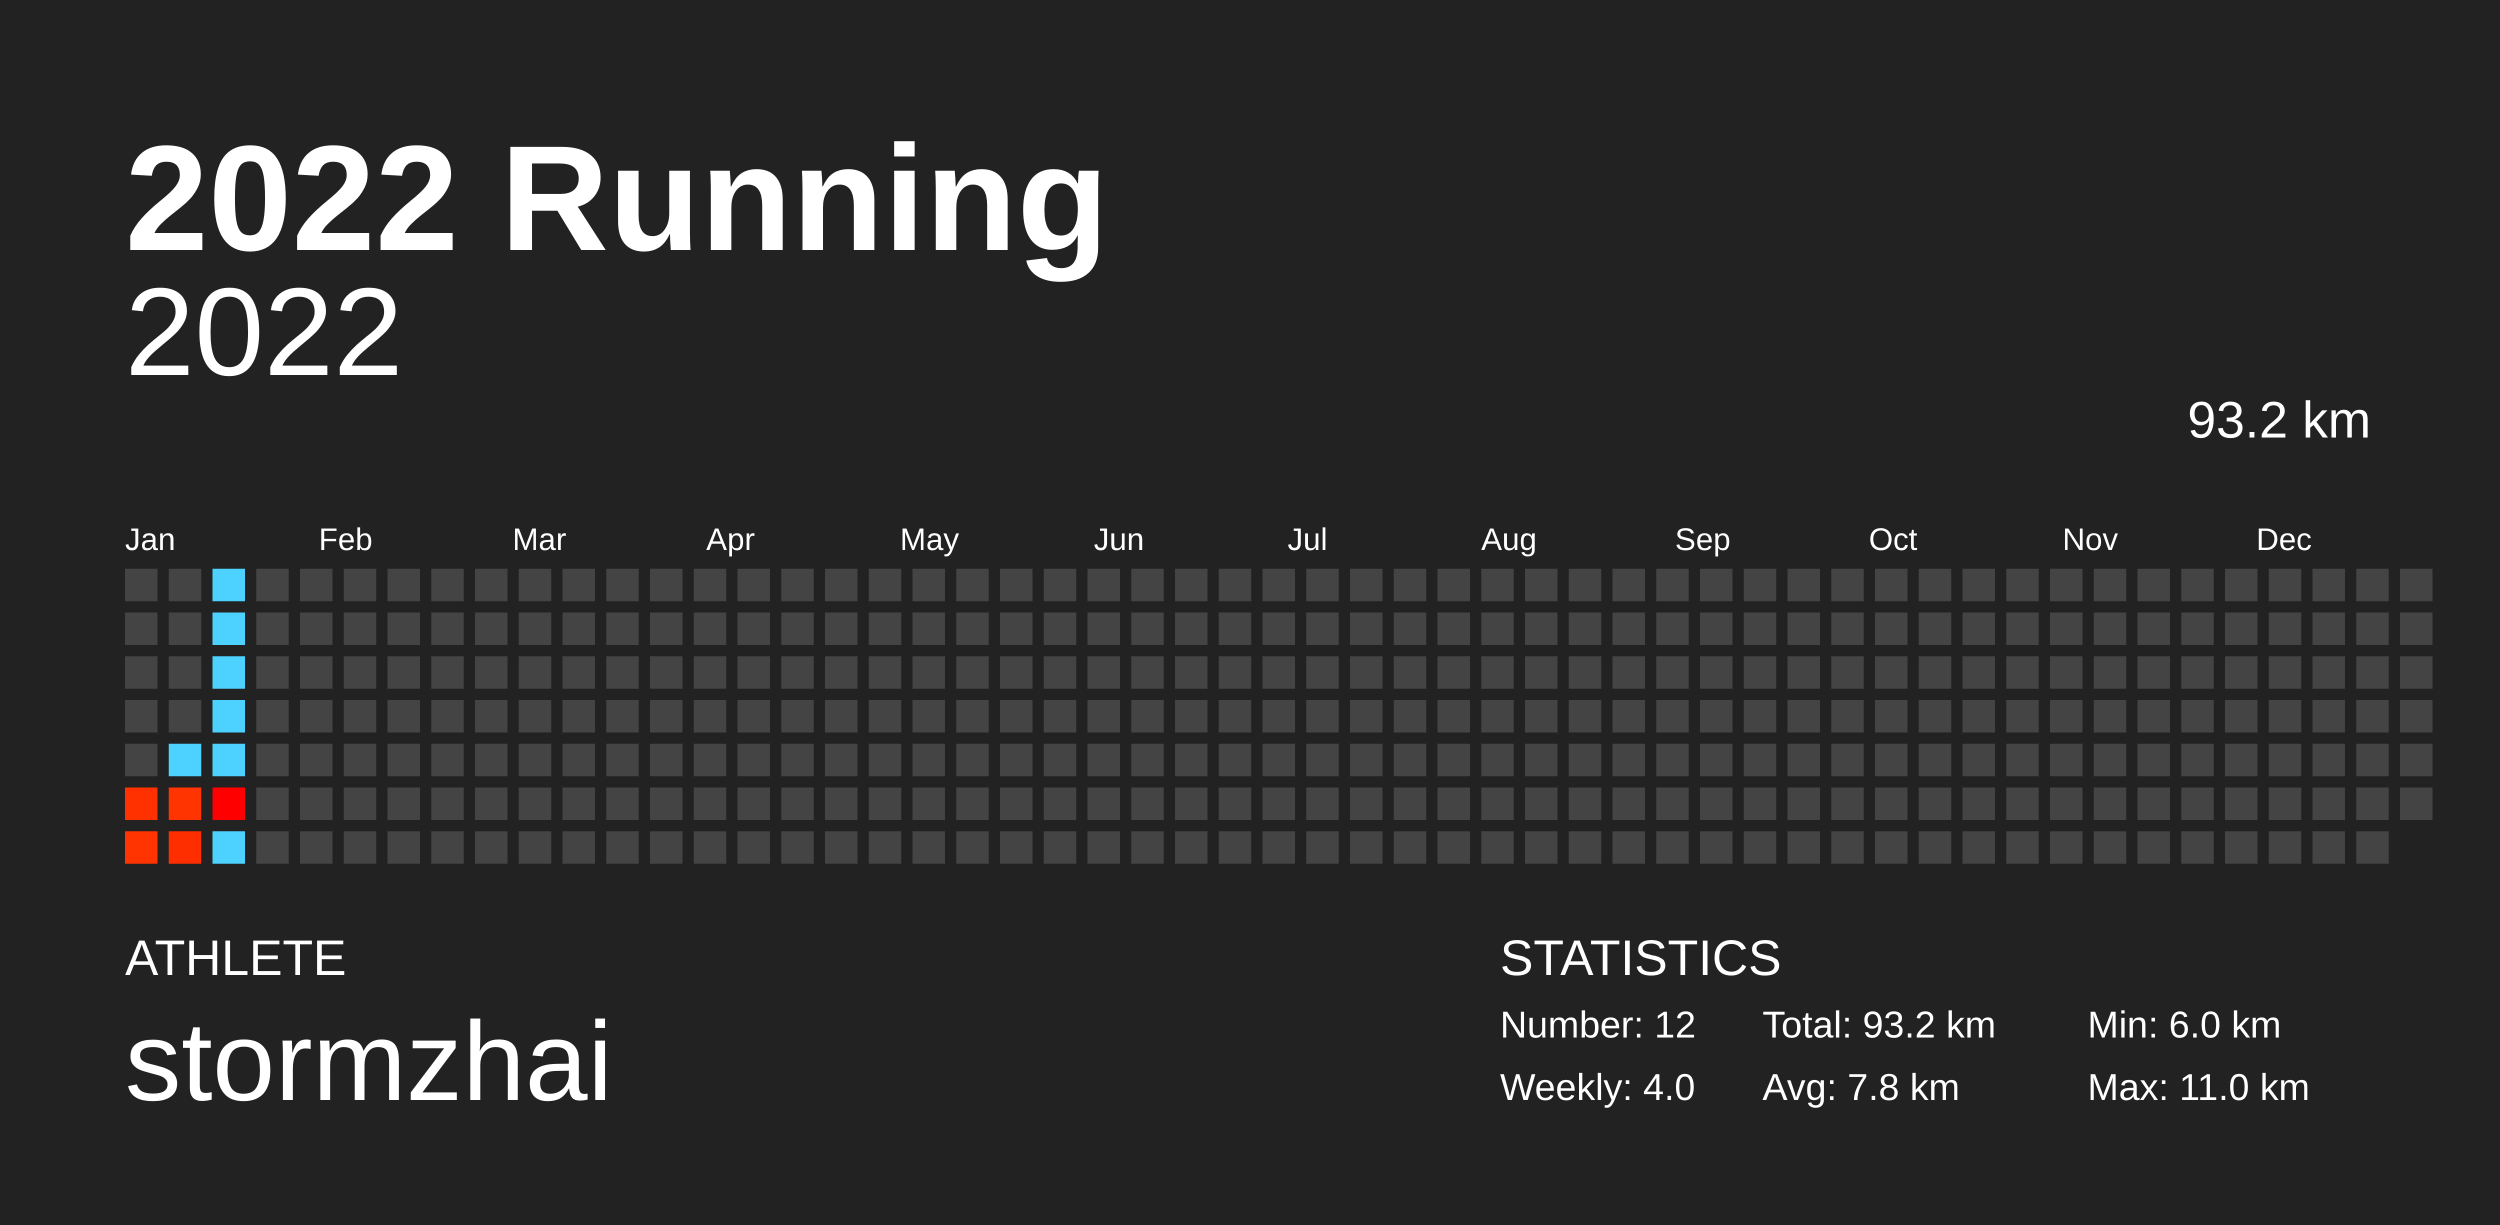
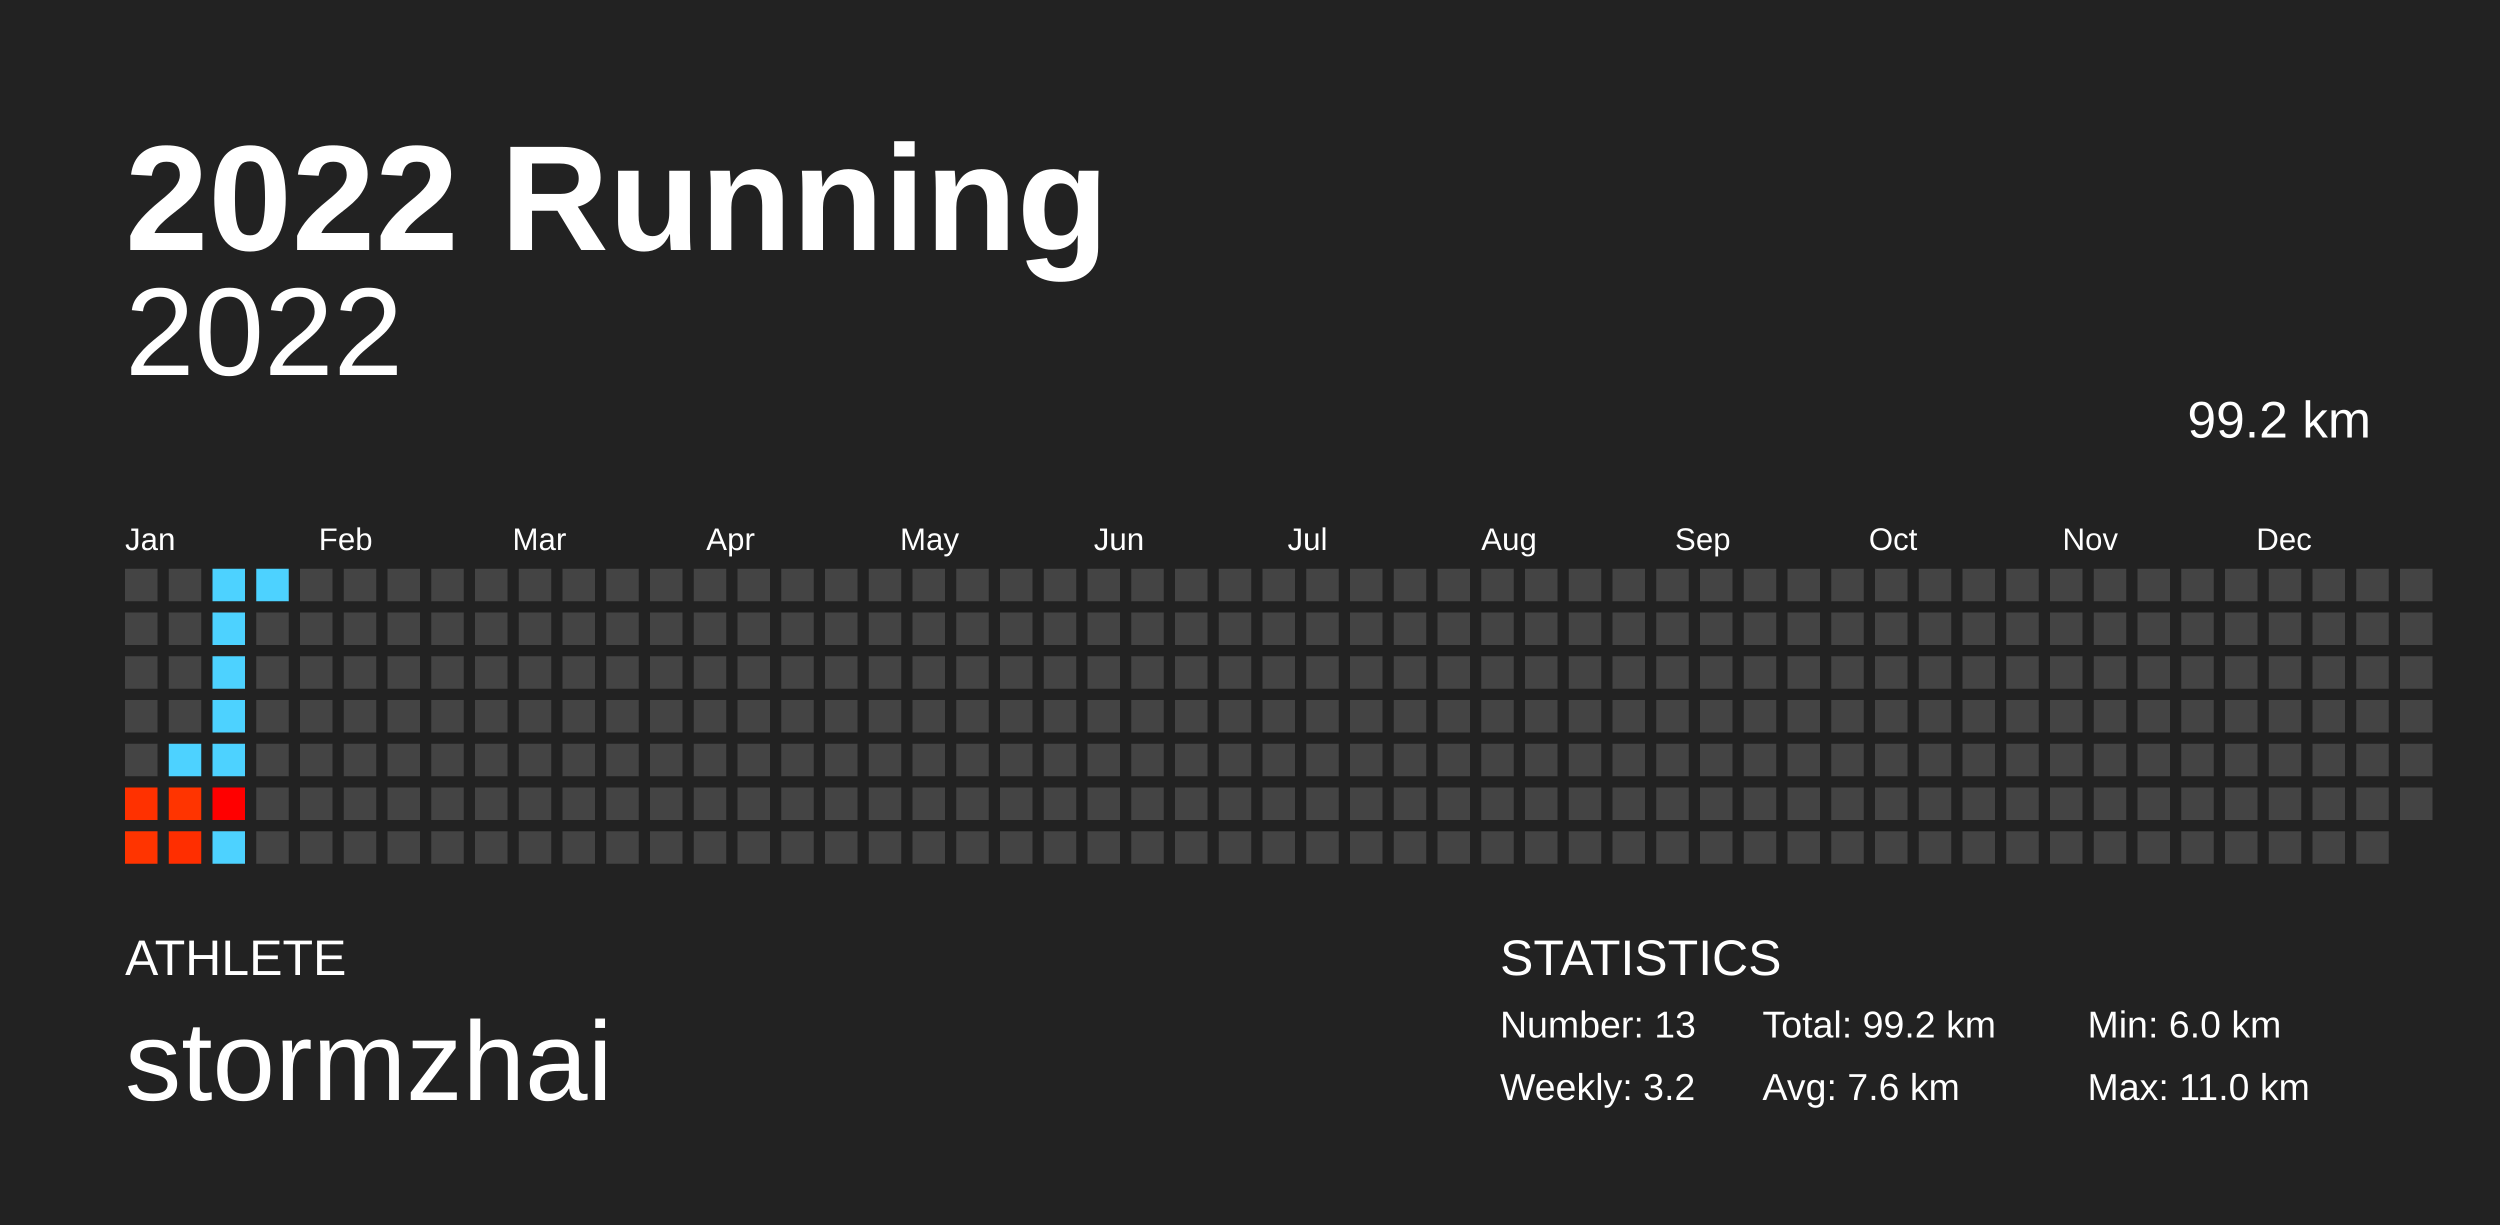
<svg xmlns="http://www.w3.org/2000/svg" baseProfile="full" height="98mm" version="1.1" viewBox="0,0,200,98" width="200mm">
  <defs />
  <rect fill="#222222" height="98" width="200" x="0" y="0" />
  <text fill="#FFFFFF" style="font-size:12px; font-family:Arial; font-weight:bold;" x="10" y="20">2022 Running</text>
  <text fill="#FFFFFF" style="font-size:4px; font-family:Arial" x="10" y="78">ATHLETE</text>
  <text fill="#FFFFFF" style="font-size:9px; font-family:Arial" x="10" y="88">stormzhai</text>
  <text fill="#FFFFFF" style="font-size:4px; font-family:Arial" x="120" y="78">STATISTICS</text>
-   <text fill="#FFFFFF" style="font-size:3px; font-family:Arial" x="120" y="83">Number: 12</text>
-   <text fill="#FFFFFF" style="font-size:3px; font-family:Arial" x="120" y="88">Weekly: 4.0</text>
-   <text fill="#FFFFFF" style="font-size:3px; font-family:Arial" x="141" y="83">Total: 93.2 km</text>
-   <text fill="#FFFFFF" style="font-size:3px; font-family:Arial" x="141" y="88">Avg: 7.8 km</text>
+   <text fill="#FFFFFF" style="font-size:3px; font-family:Arial" x="120" y="83">Number: 13</text>
+   <text fill="#FFFFFF" style="font-size:3px; font-family:Arial" x="120" y="88">Weekly: 3.2</text>
+   <text fill="#FFFFFF" style="font-size:3px; font-family:Arial" x="141" y="83">Total: 99.2 km</text>
+   <text fill="#FFFFFF" style="font-size:3px; font-family:Arial" x="141" y="88">Avg: 7.6 km</text>
  <text fill="#FFFFFF" style="font-size:3px; font-family:Arial" x="167" y="83">Min: 6.0 km</text>
  <text fill="#FFFFFF" style="font-size:3px; font-family:Arial" x="167" y="88">Max: 11.0 km</text>
  <text alignment-baseline="hanging" fill="#FFFFFF" style="font-size:10.0px; font-family:Arial;" x="10" y="30">2022</text>
-   <text alignment-baseline="hanging" fill="#FFFFFF" style="font-size:4.125px; font-family:Arial;" x="175" y="35">93.2 km</text>
+   <text alignment-baseline="hanging" fill="#FFFFFF" style="font-size:4.125px; font-family:Arial;" x="175" y="35">99.2 km</text>
  <text fill="#FFFFFF" style="font-size:2.5px; font-family:Arial" x="10.0" y="44">Jan</text>
  <text fill="#FFFFFF" style="font-size:2.5px; font-family:Arial" x="25.5" y="44">Feb</text>
  <text fill="#FFFFFF" style="font-size:2.5px; font-family:Arial" x="41.0" y="44">Mar</text>
  <text fill="#FFFFFF" style="font-size:2.5px; font-family:Arial" x="56.5" y="44">Apr</text>
  <text fill="#FFFFFF" style="font-size:2.5px; font-family:Arial" x="72.0" y="44">May</text>
  <text fill="#FFFFFF" style="font-size:2.5px; font-family:Arial" x="87.5" y="44">Jun</text>
  <text fill="#FFFFFF" style="font-size:2.5px; font-family:Arial" x="103.0" y="44">Jul</text>
  <text fill="#FFFFFF" style="font-size:2.5px; font-family:Arial" x="118.5" y="44">Aug</text>
  <text fill="#FFFFFF" style="font-size:2.5px; font-family:Arial" x="134.0" y="44">Sep</text>
  <text fill="#FFFFFF" style="font-size:2.5px; font-family:Arial" x="149.5" y="44">Oct</text>
  <text fill="#FFFFFF" style="font-size:2.5px; font-family:Arial" x="165.0" y="44">Nov</text>
  <text fill="#FFFFFF" style="font-size:2.5px; font-family:Arial" x="180.5" y="44">Dec</text>
  <rect fill="#444444" height="2.6" width="2.6" x="10.0" y="45.5" />
  <rect fill="#444444" height="2.6" width="2.6" x="10.0" y="49.0" />
  <rect fill="#444444" height="2.6" width="2.6" x="10.0" y="52.5" />
  <rect fill="#444444" height="2.6" width="2.6" x="10.0" y="56.0" />
  <rect fill="#444444" height="2.6" width="2.6" x="10.0" y="59.5" />
  <rect fill="#ff3100" height="2.6" width="2.6" x="10.0" y="63.0" />
  <rect fill="#ff3400" height="2.6" width="2.6" x="10.0" y="66.5" />
  <rect fill="#444444" height="2.6" width="2.6" x="13.5" y="45.5" />
  <rect fill="#444444" height="2.6" width="2.6" x="13.5" y="49.0" />
  <rect fill="#444444" height="2.6" width="2.6" x="13.5" y="52.5" />
  <rect fill="#444444" height="2.6" width="2.6" x="13.5" y="56.0" />
  <rect fill="#4dd2ff" height="2.6" width="2.6" x="13.5" y="59.5" />
  <rect fill="#ff3400" height="2.6" width="2.6" x="13.5" y="63.0" />
  <rect fill="#ff2e00" height="2.6" width="2.6" x="13.5" y="66.5" />
  <rect fill="#4dd2ff" height="2.6" width="2.6" x="17.0" y="45.5" />
  <rect fill="#4dd2ff" height="2.6" width="2.6" x="17.0" y="49.0" />
  <rect fill="#4dd2ff" height="2.6" width="2.6" x="17.0" y="52.5" />
  <rect fill="#4dd2ff" height="2.6" width="2.6" x="17.0" y="56.0" />
  <rect fill="#4dd2ff" height="2.6" width="2.6" x="17.0" y="59.5" />
  <rect fill="#ff0000" height="2.6" width="2.6" x="17.0" y="63.0" />
  <rect fill="#4dd2ff" height="2.6" width="2.6" x="17.0" y="66.5" />
-   <rect fill="#444444" height="2.6" width="2.6" x="20.5" y="45.5" />
+   <rect fill="#4dd2ff" height="2.6" width="2.6" x="20.5" y="45.5" />
  <rect fill="#444444" height="2.6" width="2.6" x="20.5" y="49.0" />
  <rect fill="#444444" height="2.6" width="2.6" x="20.5" y="52.5" />
  <rect fill="#444444" height="2.6" width="2.6" x="20.5" y="56.0" />
  <rect fill="#444444" height="2.6" width="2.6" x="20.5" y="59.5" />
  <rect fill="#444444" height="2.6" width="2.6" x="20.5" y="63.0" />
  <rect fill="#444444" height="2.6" width="2.6" x="20.5" y="66.5" />
  <rect fill="#444444" height="2.6" width="2.6" x="24.0" y="45.5" />
  <rect fill="#444444" height="2.6" width="2.6" x="24.0" y="49.0" />
  <rect fill="#444444" height="2.6" width="2.6" x="24.0" y="52.5" />
  <rect fill="#444444" height="2.6" width="2.6" x="24.0" y="56.0" />
  <rect fill="#444444" height="2.6" width="2.6" x="24.0" y="59.5" />
  <rect fill="#444444" height="2.6" width="2.6" x="24.0" y="63.0" />
  <rect fill="#444444" height="2.6" width="2.6" x="24.0" y="66.5" />
  <rect fill="#444444" height="2.6" width="2.6" x="27.5" y="45.5" />
  <rect fill="#444444" height="2.6" width="2.6" x="27.5" y="49.0" />
  <rect fill="#444444" height="2.6" width="2.6" x="27.5" y="52.5" />
  <rect fill="#444444" height="2.6" width="2.6" x="27.5" y="56.0" />
  <rect fill="#444444" height="2.6" width="2.6" x="27.5" y="59.5" />
  <rect fill="#444444" height="2.6" width="2.6" x="27.5" y="63.0" />
  <rect fill="#444444" height="2.6" width="2.6" x="27.5" y="66.5" />
  <rect fill="#444444" height="2.6" width="2.6" x="31.0" y="45.5" />
  <rect fill="#444444" height="2.6" width="2.6" x="31.0" y="49.0" />
  <rect fill="#444444" height="2.6" width="2.6" x="31.0" y="52.5" />
  <rect fill="#444444" height="2.6" width="2.6" x="31.0" y="56.0" />
  <rect fill="#444444" height="2.6" width="2.6" x="31.0" y="59.5" />
  <rect fill="#444444" height="2.6" width="2.6" x="31.0" y="63.0" />
  <rect fill="#444444" height="2.6" width="2.6" x="31.0" y="66.5" />
  <rect fill="#444444" height="2.6" width="2.6" x="34.5" y="45.5" />
  <rect fill="#444444" height="2.6" width="2.6" x="34.5" y="49.0" />
  <rect fill="#444444" height="2.6" width="2.6" x="34.5" y="52.5" />
  <rect fill="#444444" height="2.6" width="2.6" x="34.5" y="56.0" />
  <rect fill="#444444" height="2.6" width="2.6" x="34.5" y="59.5" />
  <rect fill="#444444" height="2.6" width="2.6" x="34.5" y="63.0" />
  <rect fill="#444444" height="2.6" width="2.6" x="34.5" y="66.5" />
  <rect fill="#444444" height="2.6" width="2.6" x="38.0" y="45.5" />
  <rect fill="#444444" height="2.6" width="2.6" x="38.0" y="49.0" />
  <rect fill="#444444" height="2.6" width="2.6" x="38.0" y="52.5" />
  <rect fill="#444444" height="2.6" width="2.6" x="38.0" y="56.0" />
  <rect fill="#444444" height="2.6" width="2.6" x="38.0" y="59.5" />
  <rect fill="#444444" height="2.6" width="2.6" x="38.0" y="63.0" />
  <rect fill="#444444" height="2.6" width="2.6" x="38.0" y="66.5" />
  <rect fill="#444444" height="2.6" width="2.6" x="41.5" y="45.5" />
  <rect fill="#444444" height="2.6" width="2.6" x="41.5" y="49.0" />
  <rect fill="#444444" height="2.6" width="2.6" x="41.5" y="52.5" />
  <rect fill="#444444" height="2.6" width="2.6" x="41.5" y="56.0" />
  <rect fill="#444444" height="2.6" width="2.6" x="41.5" y="59.5" />
  <rect fill="#444444" height="2.6" width="2.6" x="41.5" y="63.0" />
  <rect fill="#444444" height="2.6" width="2.6" x="41.5" y="66.5" />
  <rect fill="#444444" height="2.6" width="2.6" x="45.0" y="45.5" />
  <rect fill="#444444" height="2.6" width="2.6" x="45.0" y="49.0" />
  <rect fill="#444444" height="2.6" width="2.6" x="45.0" y="52.5" />
  <rect fill="#444444" height="2.6" width="2.6" x="45.0" y="56.0" />
  <rect fill="#444444" height="2.6" width="2.6" x="45.0" y="59.5" />
  <rect fill="#444444" height="2.6" width="2.6" x="45.0" y="63.0" />
  <rect fill="#444444" height="2.6" width="2.6" x="45.0" y="66.5" />
  <rect fill="#444444" height="2.6" width="2.6" x="48.5" y="45.5" />
  <rect fill="#444444" height="2.6" width="2.6" x="48.5" y="49.0" />
  <rect fill="#444444" height="2.6" width="2.6" x="48.5" y="52.5" />
  <rect fill="#444444" height="2.6" width="2.6" x="48.5" y="56.0" />
  <rect fill="#444444" height="2.6" width="2.6" x="48.5" y="59.5" />
  <rect fill="#444444" height="2.6" width="2.6" x="48.5" y="63.0" />
  <rect fill="#444444" height="2.6" width="2.6" x="48.5" y="66.5" />
  <rect fill="#444444" height="2.6" width="2.6" x="52.0" y="45.5" />
  <rect fill="#444444" height="2.6" width="2.6" x="52.0" y="49.0" />
  <rect fill="#444444" height="2.6" width="2.6" x="52.0" y="52.5" />
  <rect fill="#444444" height="2.6" width="2.6" x="52.0" y="56.0" />
  <rect fill="#444444" height="2.6" width="2.6" x="52.0" y="59.5" />
  <rect fill="#444444" height="2.6" width="2.6" x="52.0" y="63.0" />
  <rect fill="#444444" height="2.6" width="2.6" x="52.0" y="66.5" />
  <rect fill="#444444" height="2.6" width="2.6" x="55.5" y="45.5" />
  <rect fill="#444444" height="2.6" width="2.6" x="55.5" y="49.0" />
  <rect fill="#444444" height="2.6" width="2.6" x="55.5" y="52.5" />
  <rect fill="#444444" height="2.6" width="2.6" x="55.5" y="56.0" />
  <rect fill="#444444" height="2.6" width="2.6" x="55.5" y="59.5" />
  <rect fill="#444444" height="2.6" width="2.6" x="55.5" y="63.0" />
  <rect fill="#444444" height="2.6" width="2.6" x="55.5" y="66.5" />
  <rect fill="#444444" height="2.6" width="2.6" x="59.0" y="45.5" />
  <rect fill="#444444" height="2.6" width="2.6" x="59.0" y="49.0" />
  <rect fill="#444444" height="2.6" width="2.6" x="59.0" y="52.5" />
  <rect fill="#444444" height="2.6" width="2.6" x="59.0" y="56.0" />
  <rect fill="#444444" height="2.6" width="2.6" x="59.0" y="59.5" />
  <rect fill="#444444" height="2.6" width="2.6" x="59.0" y="63.0" />
  <rect fill="#444444" height="2.6" width="2.6" x="59.0" y="66.5" />
  <rect fill="#444444" height="2.6" width="2.6" x="62.5" y="45.5" />
  <rect fill="#444444" height="2.6" width="2.6" x="62.5" y="49.0" />
  <rect fill="#444444" height="2.6" width="2.6" x="62.5" y="52.5" />
  <rect fill="#444444" height="2.6" width="2.6" x="62.5" y="56.0" />
  <rect fill="#444444" height="2.6" width="2.6" x="62.5" y="59.5" />
  <rect fill="#444444" height="2.6" width="2.6" x="62.5" y="63.0" />
  <rect fill="#444444" height="2.6" width="2.6" x="62.5" y="66.5" />
  <rect fill="#444444" height="2.6" width="2.6" x="66.0" y="45.5" />
  <rect fill="#444444" height="2.6" width="2.6" x="66.0" y="49.0" />
  <rect fill="#444444" height="2.6" width="2.6" x="66.0" y="52.5" />
  <rect fill="#444444" height="2.6" width="2.6" x="66.0" y="56.0" />
  <rect fill="#444444" height="2.6" width="2.6" x="66.0" y="59.5" />
  <rect fill="#444444" height="2.6" width="2.6" x="66.0" y="63.0" />
  <rect fill="#444444" height="2.6" width="2.6" x="66.0" y="66.5" />
  <rect fill="#444444" height="2.6" width="2.6" x="69.5" y="45.5" />
  <rect fill="#444444" height="2.6" width="2.6" x="69.5" y="49.0" />
  <rect fill="#444444" height="2.6" width="2.6" x="69.5" y="52.5" />
  <rect fill="#444444" height="2.6" width="2.6" x="69.5" y="56.0" />
  <rect fill="#444444" height="2.6" width="2.6" x="69.5" y="59.5" />
  <rect fill="#444444" height="2.6" width="2.6" x="69.5" y="63.0" />
  <rect fill="#444444" height="2.6" width="2.6" x="69.5" y="66.5" />
  <rect fill="#444444" height="2.6" width="2.6" x="73.0" y="45.5" />
  <rect fill="#444444" height="2.6" width="2.6" x="73.0" y="49.0" />
  <rect fill="#444444" height="2.6" width="2.6" x="73.0" y="52.5" />
  <rect fill="#444444" height="2.6" width="2.6" x="73.0" y="56.0" />
  <rect fill="#444444" height="2.6" width="2.6" x="73.0" y="59.5" />
  <rect fill="#444444" height="2.6" width="2.6" x="73.0" y="63.0" />
  <rect fill="#444444" height="2.6" width="2.6" x="73.0" y="66.5" />
  <rect fill="#444444" height="2.6" width="2.6" x="76.5" y="45.5" />
  <rect fill="#444444" height="2.6" width="2.6" x="76.5" y="49.0" />
  <rect fill="#444444" height="2.6" width="2.6" x="76.5" y="52.5" />
  <rect fill="#444444" height="2.6" width="2.6" x="76.5" y="56.0" />
  <rect fill="#444444" height="2.6" width="2.6" x="76.5" y="59.5" />
  <rect fill="#444444" height="2.6" width="2.6" x="76.5" y="63.0" />
  <rect fill="#444444" height="2.6" width="2.6" x="76.5" y="66.5" />
  <rect fill="#444444" height="2.6" width="2.6" x="80.0" y="45.5" />
  <rect fill="#444444" height="2.6" width="2.6" x="80.0" y="49.0" />
  <rect fill="#444444" height="2.6" width="2.6" x="80.0" y="52.5" />
  <rect fill="#444444" height="2.6" width="2.6" x="80.0" y="56.0" />
  <rect fill="#444444" height="2.6" width="2.6" x="80.0" y="59.5" />
  <rect fill="#444444" height="2.6" width="2.6" x="80.0" y="63.0" />
  <rect fill="#444444" height="2.6" width="2.6" x="80.0" y="66.5" />
  <rect fill="#444444" height="2.6" width="2.6" x="83.5" y="45.5" />
  <rect fill="#444444" height="2.6" width="2.6" x="83.5" y="49.0" />
  <rect fill="#444444" height="2.6" width="2.6" x="83.5" y="52.5" />
  <rect fill="#444444" height="2.6" width="2.6" x="83.5" y="56.0" />
  <rect fill="#444444" height="2.6" width="2.6" x="83.5" y="59.5" />
  <rect fill="#444444" height="2.6" width="2.6" x="83.5" y="63.0" />
  <rect fill="#444444" height="2.6" width="2.6" x="83.5" y="66.5" />
  <rect fill="#444444" height="2.6" width="2.6" x="87.0" y="45.5" />
  <rect fill="#444444" height="2.6" width="2.6" x="87.0" y="49.0" />
  <rect fill="#444444" height="2.6" width="2.6" x="87.0" y="52.5" />
  <rect fill="#444444" height="2.6" width="2.6" x="87.0" y="56.0" />
  <rect fill="#444444" height="2.6" width="2.6" x="87.0" y="59.5" />
  <rect fill="#444444" height="2.6" width="2.6" x="87.0" y="63.0" />
  <rect fill="#444444" height="2.6" width="2.6" x="87.0" y="66.5" />
  <rect fill="#444444" height="2.6" width="2.6" x="90.5" y="45.5" />
  <rect fill="#444444" height="2.6" width="2.6" x="90.5" y="49.0" />
  <rect fill="#444444" height="2.6" width="2.6" x="90.5" y="52.5" />
  <rect fill="#444444" height="2.6" width="2.6" x="90.5" y="56.0" />
  <rect fill="#444444" height="2.6" width="2.6" x="90.5" y="59.5" />
  <rect fill="#444444" height="2.6" width="2.6" x="90.5" y="63.0" />
  <rect fill="#444444" height="2.6" width="2.6" x="90.5" y="66.5" />
  <rect fill="#444444" height="2.6" width="2.6" x="94.0" y="45.5" />
  <rect fill="#444444" height="2.6" width="2.6" x="94.0" y="49.0" />
  <rect fill="#444444" height="2.6" width="2.6" x="94.0" y="52.5" />
  <rect fill="#444444" height="2.6" width="2.6" x="94.0" y="56.0" />
  <rect fill="#444444" height="2.6" width="2.6" x="94.0" y="59.5" />
  <rect fill="#444444" height="2.6" width="2.6" x="94.0" y="63.0" />
  <rect fill="#444444" height="2.6" width="2.6" x="94.0" y="66.5" />
  <rect fill="#444444" height="2.6" width="2.6" x="97.5" y="45.5" />
  <rect fill="#444444" height="2.6" width="2.6" x="97.5" y="49.0" />
  <rect fill="#444444" height="2.6" width="2.6" x="97.5" y="52.5" />
  <rect fill="#444444" height="2.6" width="2.6" x="97.5" y="56.0" />
  <rect fill="#444444" height="2.6" width="2.6" x="97.5" y="59.5" />
  <rect fill="#444444" height="2.6" width="2.6" x="97.5" y="63.0" />
  <rect fill="#444444" height="2.6" width="2.6" x="97.5" y="66.5" />
  <rect fill="#444444" height="2.6" width="2.6" x="101.0" y="45.5" />
  <rect fill="#444444" height="2.6" width="2.6" x="101.0" y="49.0" />
  <rect fill="#444444" height="2.6" width="2.6" x="101.0" y="52.5" />
  <rect fill="#444444" height="2.6" width="2.6" x="101.0" y="56.0" />
  <rect fill="#444444" height="2.6" width="2.6" x="101.0" y="59.5" />
  <rect fill="#444444" height="2.6" width="2.6" x="101.0" y="63.0" />
  <rect fill="#444444" height="2.6" width="2.6" x="101.0" y="66.5" />
  <rect fill="#444444" height="2.6" width="2.6" x="104.5" y="45.5" />
  <rect fill="#444444" height="2.6" width="2.6" x="104.5" y="49.0" />
  <rect fill="#444444" height="2.6" width="2.6" x="104.5" y="52.5" />
  <rect fill="#444444" height="2.6" width="2.6" x="104.5" y="56.0" />
  <rect fill="#444444" height="2.6" width="2.6" x="104.5" y="59.5" />
  <rect fill="#444444" height="2.6" width="2.6" x="104.5" y="63.0" />
  <rect fill="#444444" height="2.6" width="2.6" x="104.5" y="66.5" />
  <rect fill="#444444" height="2.6" width="2.6" x="108.0" y="45.5" />
  <rect fill="#444444" height="2.6" width="2.6" x="108.0" y="49.0" />
  <rect fill="#444444" height="2.6" width="2.6" x="108.0" y="52.5" />
  <rect fill="#444444" height="2.6" width="2.6" x="108.0" y="56.0" />
  <rect fill="#444444" height="2.6" width="2.6" x="108.0" y="59.5" />
  <rect fill="#444444" height="2.6" width="2.6" x="108.0" y="63.0" />
  <rect fill="#444444" height="2.6" width="2.6" x="108.0" y="66.5" />
  <rect fill="#444444" height="2.6" width="2.6" x="111.5" y="45.5" />
  <rect fill="#444444" height="2.6" width="2.6" x="111.5" y="49.0" />
  <rect fill="#444444" height="2.6" width="2.6" x="111.5" y="52.5" />
  <rect fill="#444444" height="2.6" width="2.6" x="111.5" y="56.0" />
  <rect fill="#444444" height="2.6" width="2.6" x="111.5" y="59.5" />
  <rect fill="#444444" height="2.6" width="2.6" x="111.5" y="63.0" />
  <rect fill="#444444" height="2.6" width="2.6" x="111.5" y="66.5" />
  <rect fill="#444444" height="2.6" width="2.6" x="115.0" y="45.5" />
  <rect fill="#444444" height="2.6" width="2.6" x="115.0" y="49.0" />
  <rect fill="#444444" height="2.6" width="2.6" x="115.0" y="52.5" />
  <rect fill="#444444" height="2.6" width="2.6" x="115.0" y="56.0" />
  <rect fill="#444444" height="2.6" width="2.6" x="115.0" y="59.5" />
  <rect fill="#444444" height="2.6" width="2.6" x="115.0" y="63.0" />
  <rect fill="#444444" height="2.6" width="2.6" x="115.0" y="66.5" />
  <rect fill="#444444" height="2.6" width="2.6" x="118.5" y="45.5" />
  <rect fill="#444444" height="2.6" width="2.6" x="118.5" y="49.0" />
  <rect fill="#444444" height="2.6" width="2.6" x="118.5" y="52.5" />
  <rect fill="#444444" height="2.6" width="2.6" x="118.5" y="56.0" />
  <rect fill="#444444" height="2.6" width="2.6" x="118.5" y="59.5" />
  <rect fill="#444444" height="2.6" width="2.6" x="118.5" y="63.0" />
  <rect fill="#444444" height="2.6" width="2.6" x="118.5" y="66.5" />
  <rect fill="#444444" height="2.6" width="2.6" x="122.0" y="45.5" />
  <rect fill="#444444" height="2.6" width="2.6" x="122.0" y="49.0" />
  <rect fill="#444444" height="2.6" width="2.6" x="122.0" y="52.5" />
  <rect fill="#444444" height="2.6" width="2.6" x="122.0" y="56.0" />
  <rect fill="#444444" height="2.6" width="2.6" x="122.0" y="59.5" />
  <rect fill="#444444" height="2.6" width="2.6" x="122.0" y="63.0" />
  <rect fill="#444444" height="2.6" width="2.6" x="122.0" y="66.5" />
  <rect fill="#444444" height="2.6" width="2.6" x="125.5" y="45.5" />
  <rect fill="#444444" height="2.6" width="2.6" x="125.5" y="49.0" />
  <rect fill="#444444" height="2.6" width="2.6" x="125.5" y="52.5" />
  <rect fill="#444444" height="2.6" width="2.6" x="125.5" y="56.0" />
  <rect fill="#444444" height="2.6" width="2.6" x="125.5" y="59.5" />
  <rect fill="#444444" height="2.6" width="2.6" x="125.5" y="63.0" />
  <rect fill="#444444" height="2.6" width="2.6" x="125.5" y="66.5" />
  <rect fill="#444444" height="2.6" width="2.6" x="129.0" y="45.5" />
  <rect fill="#444444" height="2.6" width="2.6" x="129.0" y="49.0" />
  <rect fill="#444444" height="2.6" width="2.6" x="129.0" y="52.5" />
  <rect fill="#444444" height="2.6" width="2.6" x="129.0" y="56.0" />
  <rect fill="#444444" height="2.6" width="2.6" x="129.0" y="59.5" />
  <rect fill="#444444" height="2.6" width="2.6" x="129.0" y="63.0" />
  <rect fill="#444444" height="2.6" width="2.6" x="129.0" y="66.5" />
  <rect fill="#444444" height="2.6" width="2.6" x="132.5" y="45.5" />
  <rect fill="#444444" height="2.6" width="2.6" x="132.5" y="49.0" />
  <rect fill="#444444" height="2.6" width="2.6" x="132.5" y="52.5" />
  <rect fill="#444444" height="2.6" width="2.6" x="132.5" y="56.0" />
  <rect fill="#444444" height="2.6" width="2.6" x="132.5" y="59.5" />
  <rect fill="#444444" height="2.6" width="2.6" x="132.5" y="63.0" />
  <rect fill="#444444" height="2.6" width="2.6" x="132.5" y="66.5" />
  <rect fill="#444444" height="2.6" width="2.6" x="136.0" y="45.5" />
  <rect fill="#444444" height="2.6" width="2.6" x="136.0" y="49.0" />
  <rect fill="#444444" height="2.6" width="2.6" x="136.0" y="52.5" />
  <rect fill="#444444" height="2.6" width="2.6" x="136.0" y="56.0" />
  <rect fill="#444444" height="2.6" width="2.6" x="136.0" y="59.5" />
  <rect fill="#444444" height="2.6" width="2.6" x="136.0" y="63.0" />
  <rect fill="#444444" height="2.6" width="2.6" x="136.0" y="66.5" />
  <rect fill="#444444" height="2.6" width="2.6" x="139.5" y="45.5" />
  <rect fill="#444444" height="2.6" width="2.6" x="139.5" y="49.0" />
  <rect fill="#444444" height="2.6" width="2.6" x="139.5" y="52.5" />
  <rect fill="#444444" height="2.6" width="2.6" x="139.5" y="56.0" />
  <rect fill="#444444" height="2.6" width="2.6" x="139.5" y="59.5" />
  <rect fill="#444444" height="2.6" width="2.6" x="139.5" y="63.0" />
  <rect fill="#444444" height="2.6" width="2.6" x="139.5" y="66.5" />
  <rect fill="#444444" height="2.6" width="2.6" x="143.0" y="45.5" />
  <rect fill="#444444" height="2.6" width="2.6" x="143.0" y="49.0" />
  <rect fill="#444444" height="2.6" width="2.6" x="143.0" y="52.5" />
  <rect fill="#444444" height="2.6" width="2.6" x="143.0" y="56.0" />
  <rect fill="#444444" height="2.6" width="2.6" x="143.0" y="59.5" />
  <rect fill="#444444" height="2.6" width="2.6" x="143.0" y="63.0" />
  <rect fill="#444444" height="2.6" width="2.6" x="143.0" y="66.5" />
  <rect fill="#444444" height="2.6" width="2.6" x="146.5" y="45.5" />
  <rect fill="#444444" height="2.6" width="2.6" x="146.5" y="49.0" />
  <rect fill="#444444" height="2.6" width="2.6" x="146.5" y="52.5" />
  <rect fill="#444444" height="2.6" width="2.6" x="146.5" y="56.0" />
  <rect fill="#444444" height="2.6" width="2.6" x="146.5" y="59.5" />
  <rect fill="#444444" height="2.6" width="2.6" x="146.5" y="63.0" />
  <rect fill="#444444" height="2.6" width="2.6" x="146.5" y="66.5" />
  <rect fill="#444444" height="2.6" width="2.6" x="150.0" y="45.5" />
  <rect fill="#444444" height="2.6" width="2.6" x="150.0" y="49.0" />
  <rect fill="#444444" height="2.6" width="2.6" x="150.0" y="52.5" />
  <rect fill="#444444" height="2.6" width="2.6" x="150.0" y="56.0" />
  <rect fill="#444444" height="2.6" width="2.6" x="150.0" y="59.5" />
  <rect fill="#444444" height="2.6" width="2.6" x="150.0" y="63.0" />
  <rect fill="#444444" height="2.6" width="2.6" x="150.0" y="66.5" />
  <rect fill="#444444" height="2.6" width="2.6" x="153.5" y="45.5" />
  <rect fill="#444444" height="2.6" width="2.6" x="153.5" y="49.0" />
  <rect fill="#444444" height="2.6" width="2.6" x="153.5" y="52.5" />
  <rect fill="#444444" height="2.6" width="2.6" x="153.5" y="56.0" />
  <rect fill="#444444" height="2.6" width="2.6" x="153.5" y="59.5" />
  <rect fill="#444444" height="2.6" width="2.6" x="153.5" y="63.0" />
  <rect fill="#444444" height="2.6" width="2.6" x="153.5" y="66.5" />
  <rect fill="#444444" height="2.6" width="2.6" x="157.0" y="45.5" />
  <rect fill="#444444" height="2.6" width="2.6" x="157.0" y="49.0" />
  <rect fill="#444444" height="2.6" width="2.6" x="157.0" y="52.5" />
  <rect fill="#444444" height="2.6" width="2.6" x="157.0" y="56.0" />
  <rect fill="#444444" height="2.6" width="2.6" x="157.0" y="59.5" />
  <rect fill="#444444" height="2.6" width="2.6" x="157.0" y="63.0" />
  <rect fill="#444444" height="2.6" width="2.6" x="157.0" y="66.5" />
  <rect fill="#444444" height="2.6" width="2.6" x="160.5" y="45.5" />
  <rect fill="#444444" height="2.6" width="2.6" x="160.5" y="49.0" />
  <rect fill="#444444" height="2.6" width="2.6" x="160.5" y="52.5" />
  <rect fill="#444444" height="2.6" width="2.6" x="160.5" y="56.0" />
  <rect fill="#444444" height="2.6" width="2.6" x="160.5" y="59.5" />
  <rect fill="#444444" height="2.6" width="2.6" x="160.5" y="63.0" />
  <rect fill="#444444" height="2.6" width="2.6" x="160.5" y="66.5" />
  <rect fill="#444444" height="2.6" width="2.6" x="164.0" y="45.5" />
  <rect fill="#444444" height="2.6" width="2.6" x="164.0" y="49.0" />
  <rect fill="#444444" height="2.6" width="2.6" x="164.0" y="52.5" />
  <rect fill="#444444" height="2.6" width="2.6" x="164.0" y="56.0" />
  <rect fill="#444444" height="2.6" width="2.6" x="164.0" y="59.5" />
  <rect fill="#444444" height="2.6" width="2.6" x="164.0" y="63.0" />
  <rect fill="#444444" height="2.6" width="2.6" x="164.0" y="66.5" />
  <rect fill="#444444" height="2.6" width="2.6" x="167.5" y="45.5" />
  <rect fill="#444444" height="2.6" width="2.6" x="167.5" y="49.0" />
  <rect fill="#444444" height="2.6" width="2.6" x="167.5" y="52.5" />
  <rect fill="#444444" height="2.6" width="2.6" x="167.5" y="56.0" />
  <rect fill="#444444" height="2.6" width="2.6" x="167.5" y="59.5" />
  <rect fill="#444444" height="2.6" width="2.6" x="167.5" y="63.0" />
  <rect fill="#444444" height="2.6" width="2.6" x="167.5" y="66.5" />
  <rect fill="#444444" height="2.6" width="2.6" x="171.0" y="45.5" />
  <rect fill="#444444" height="2.6" width="2.6" x="171.0" y="49.0" />
  <rect fill="#444444" height="2.6" width="2.6" x="171.0" y="52.5" />
  <rect fill="#444444" height="2.6" width="2.6" x="171.0" y="56.0" />
  <rect fill="#444444" height="2.6" width="2.6" x="171.0" y="59.5" />
  <rect fill="#444444" height="2.6" width="2.6" x="171.0" y="63.0" />
  <rect fill="#444444" height="2.6" width="2.6" x="171.0" y="66.5" />
  <rect fill="#444444" height="2.6" width="2.6" x="174.5" y="45.5" />
  <rect fill="#444444" height="2.6" width="2.6" x="174.5" y="49.0" />
  <rect fill="#444444" height="2.6" width="2.6" x="174.5" y="52.5" />
  <rect fill="#444444" height="2.6" width="2.6" x="174.5" y="56.0" />
  <rect fill="#444444" height="2.6" width="2.6" x="174.5" y="59.5" />
  <rect fill="#444444" height="2.6" width="2.6" x="174.5" y="63.0" />
  <rect fill="#444444" height="2.6" width="2.6" x="174.5" y="66.5" />
  <rect fill="#444444" height="2.6" width="2.6" x="178.0" y="45.5" />
  <rect fill="#444444" height="2.6" width="2.6" x="178.0" y="49.0" />
  <rect fill="#444444" height="2.6" width="2.6" x="178.0" y="52.5" />
  <rect fill="#444444" height="2.6" width="2.6" x="178.0" y="56.0" />
  <rect fill="#444444" height="2.6" width="2.6" x="178.0" y="59.5" />
  <rect fill="#444444" height="2.6" width="2.6" x="178.0" y="63.0" />
  <rect fill="#444444" height="2.6" width="2.6" x="178.0" y="66.5" />
  <rect fill="#444444" height="2.6" width="2.6" x="181.5" y="45.5" />
  <rect fill="#444444" height="2.6" width="2.6" x="181.5" y="49.0" />
  <rect fill="#444444" height="2.6" width="2.6" x="181.5" y="52.5" />
  <rect fill="#444444" height="2.6" width="2.6" x="181.5" y="56.0" />
  <rect fill="#444444" height="2.6" width="2.6" x="181.5" y="59.5" />
  <rect fill="#444444" height="2.6" width="2.6" x="181.5" y="63.0" />
  <rect fill="#444444" height="2.6" width="2.6" x="181.5" y="66.5" />
  <rect fill="#444444" height="2.6" width="2.6" x="185.0" y="45.5" />
  <rect fill="#444444" height="2.6" width="2.6" x="185.0" y="49.0" />
  <rect fill="#444444" height="2.6" width="2.6" x="185.0" y="52.5" />
  <rect fill="#444444" height="2.6" width="2.6" x="185.0" y="56.0" />
  <rect fill="#444444" height="2.6" width="2.6" x="185.0" y="59.5" />
  <rect fill="#444444" height="2.6" width="2.6" x="185.0" y="63.0" />
  <rect fill="#444444" height="2.6" width="2.6" x="185.0" y="66.5" />
  <rect fill="#444444" height="2.6" width="2.6" x="188.5" y="45.5" />
  <rect fill="#444444" height="2.6" width="2.6" x="188.5" y="49.0" />
  <rect fill="#444444" height="2.6" width="2.6" x="188.5" y="52.5" />
  <rect fill="#444444" height="2.6" width="2.6" x="188.5" y="56.0" />
  <rect fill="#444444" height="2.6" width="2.6" x="188.5" y="59.5" />
  <rect fill="#444444" height="2.6" width="2.6" x="188.5" y="63.0" />
  <rect fill="#444444" height="2.6" width="2.6" x="188.5" y="66.5" />
  <rect fill="#444444" height="2.6" width="2.6" x="192.0" y="45.5" />
  <rect fill="#444444" height="2.6" width="2.6" x="192.0" y="49.0" />
  <rect fill="#444444" height="2.6" width="2.6" x="192.0" y="52.5" />
  <rect fill="#444444" height="2.6" width="2.6" x="192.0" y="56.0" />
  <rect fill="#444444" height="2.6" width="2.6" x="192.0" y="59.5" />
  <rect fill="#444444" height="2.6" width="2.6" x="192.0" y="63.0" />
</svg>
